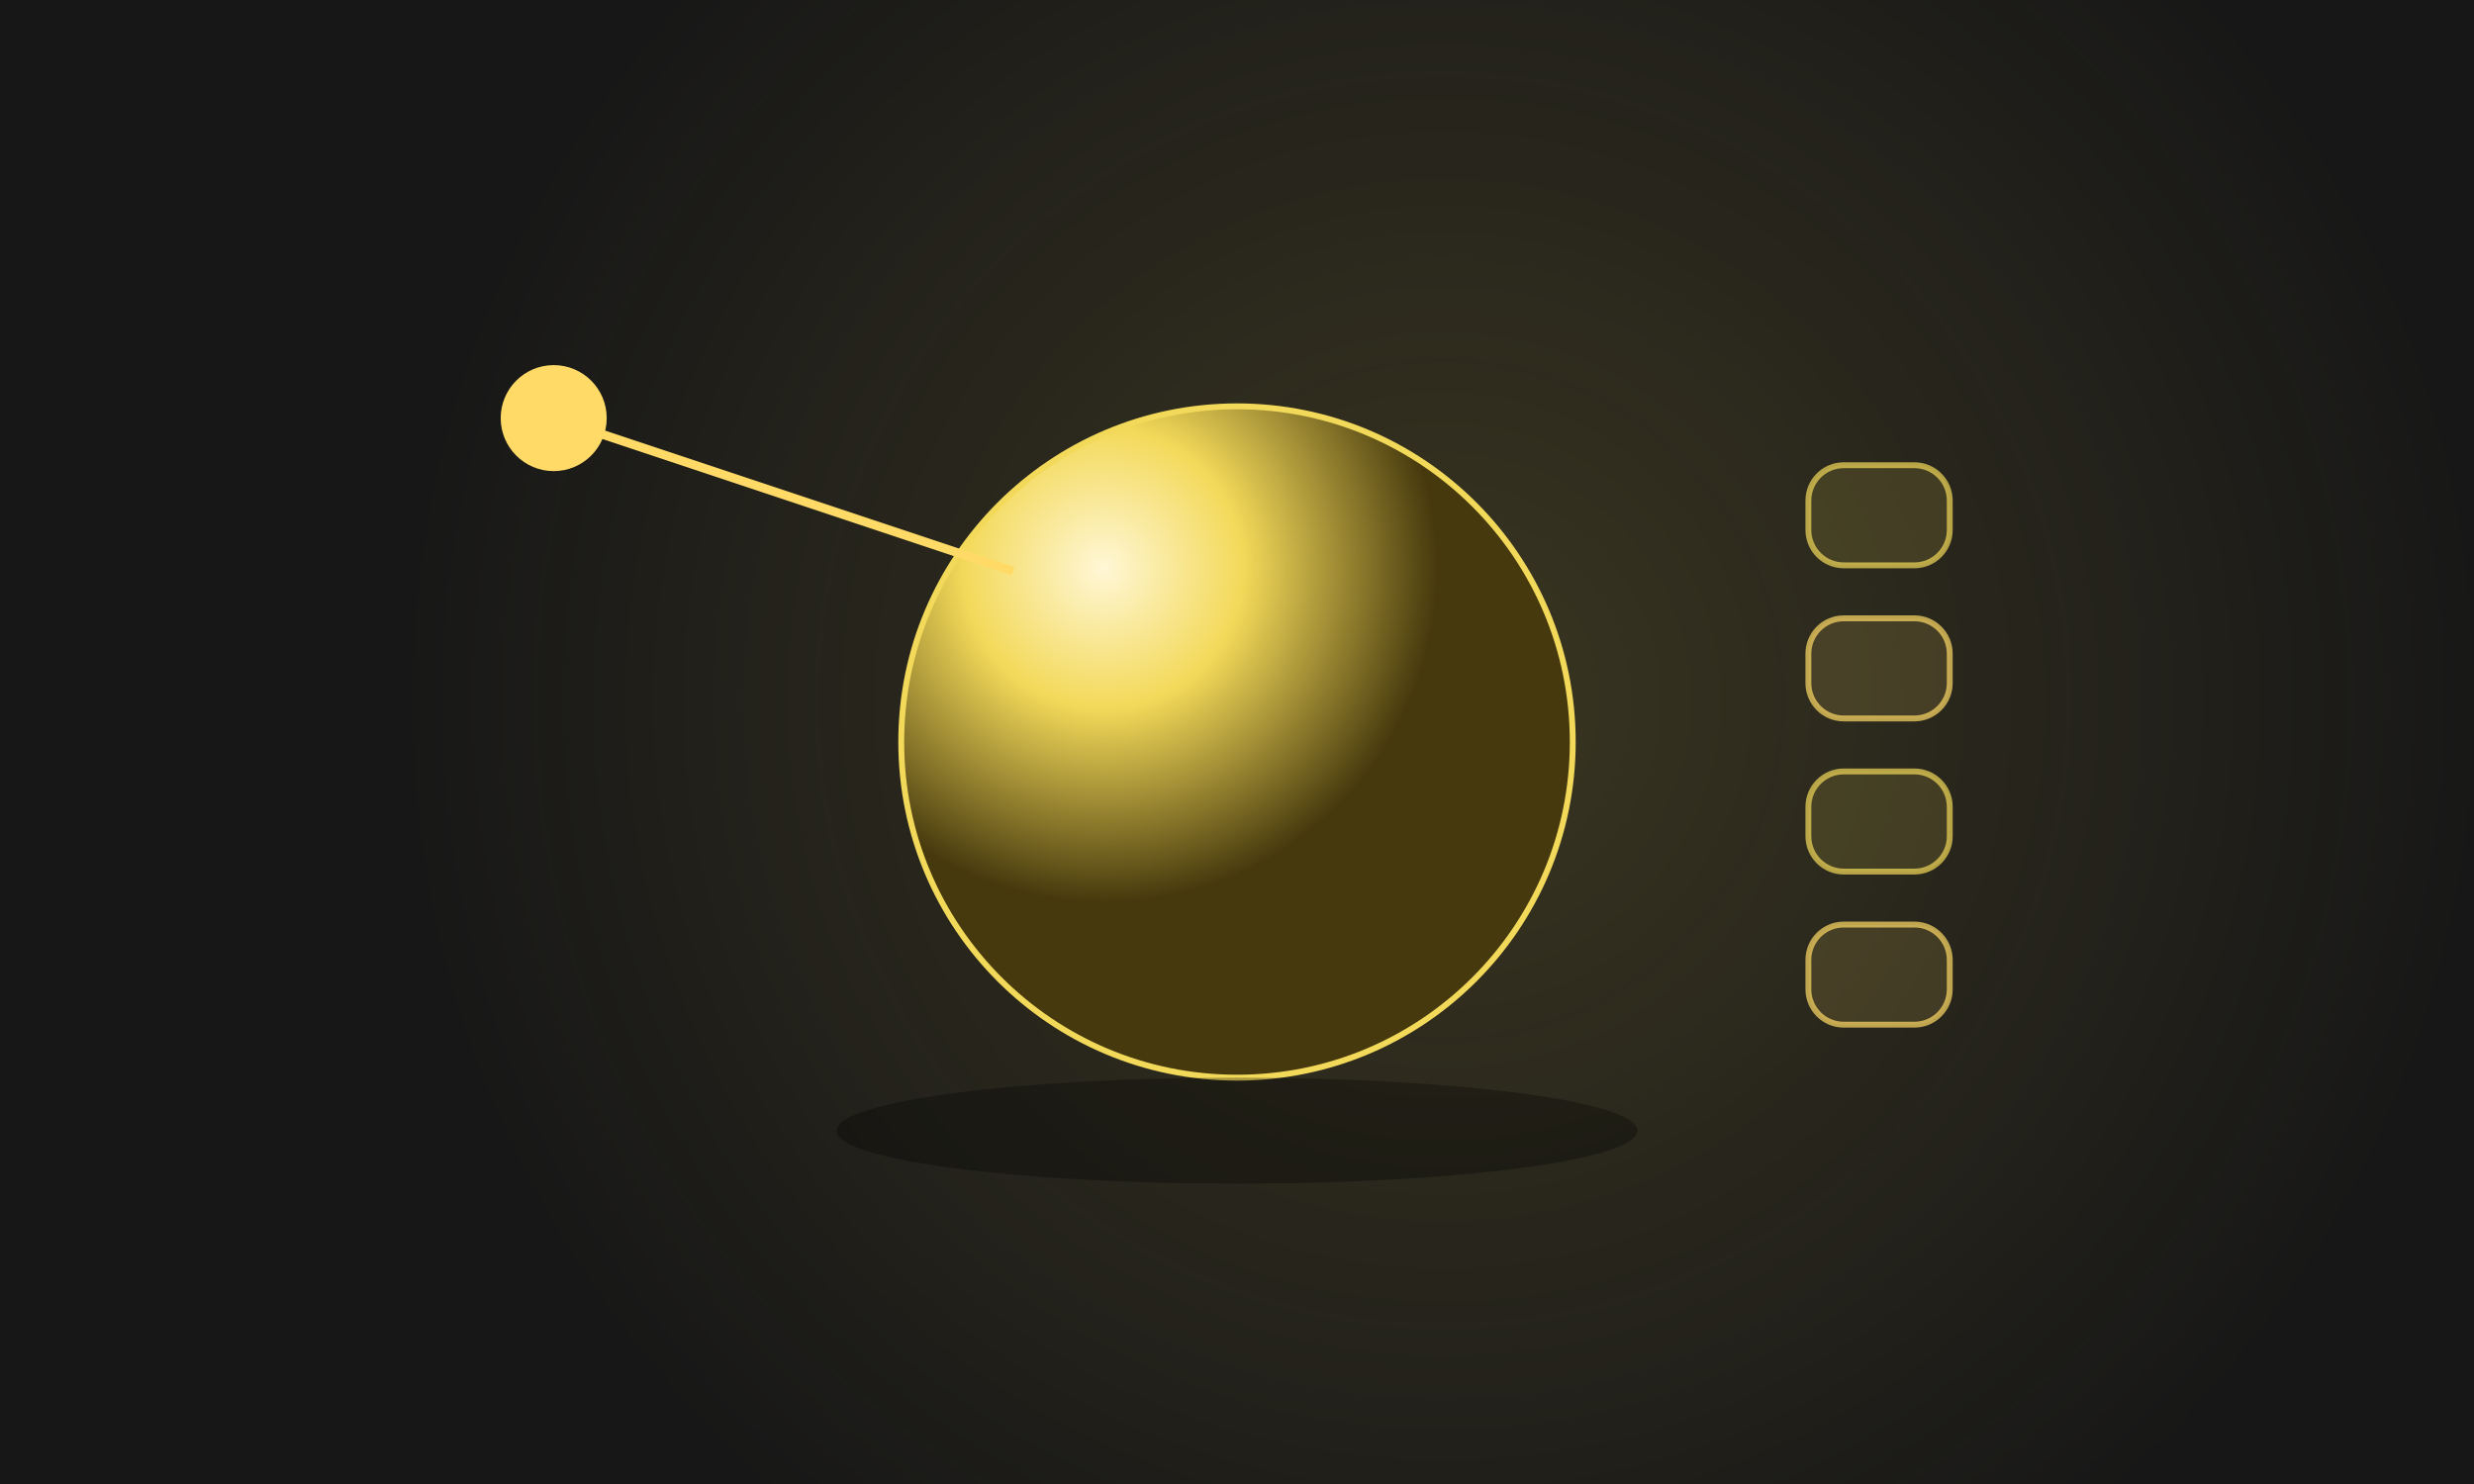
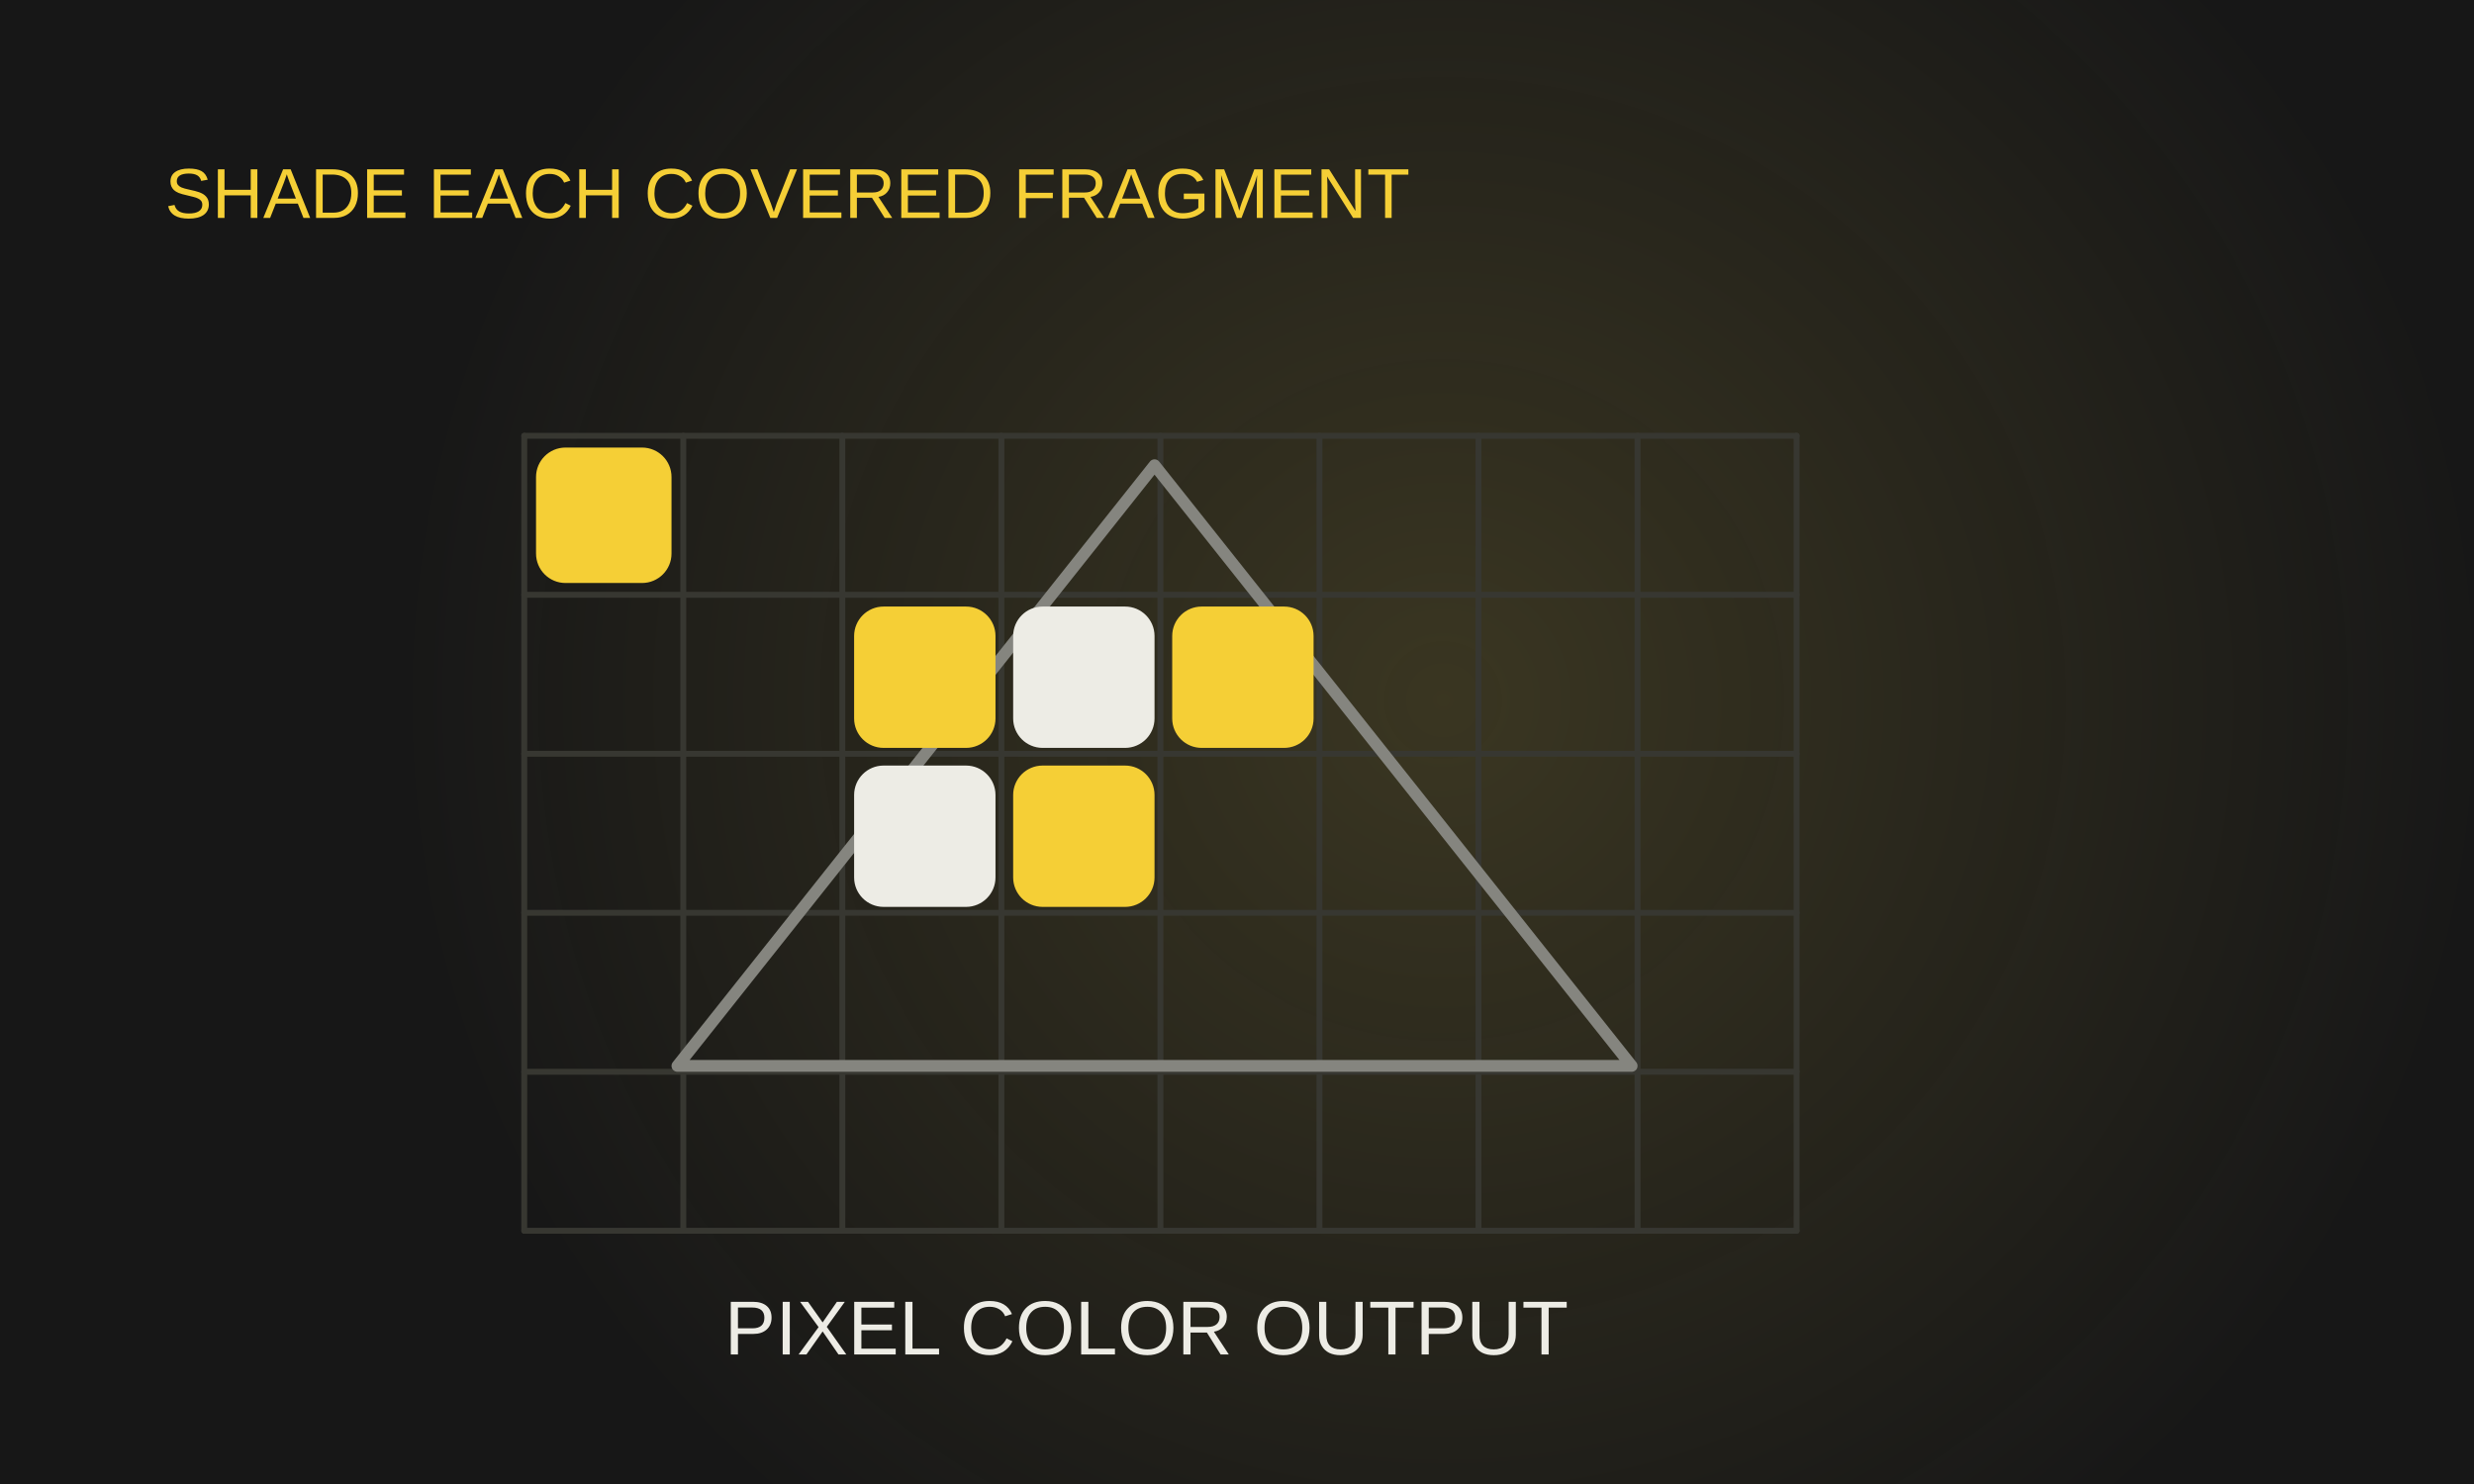
<svg xmlns="http://www.w3.org/2000/svg" class="article-cover" viewBox="0 0 420 252" role="img" aria-label="픽셀 셰이더 개념 도식">
  <defs>
    <radialGradient id="cover-fragment-shader-glow">
      <stop stop-color="hsl(50 86% 65%)" stop-opacity=".16" />
      <stop offset="1" stop-color="hsl(50 86% 65%)" stop-opacity="0" />
    </radialGradient>
    <radialGradient id="cover-fragment-shader-orb" cx="30%" cy="24%">
      <stop stop-color="#fff7d6" />
      <stop offset=".42" stop-color="hsl(50 86% 65%)" />
      <stop offset="1" stop-color="#46390d" />
    </radialGradient>
  </defs>
  <rect width="420" height="252" fill="#171717" />
  <circle cx="245" cy="119" r="175" fill="url(#cover-fragment-shader-glow)" />
-   <circle cx="210" cy="126" r="57" fill="url(#cover-fragment-shader-orb)" stroke="hsl(50 86% 65%)" />
-   <ellipse cx="210" cy="192" rx="68" ry="9" fill="#000" fill-opacity=".3" />
-   <path d="M94 71L172 97" stroke="#ffda66" stroke-width="1.5" fill="none" />
-   <circle cx="94" cy="71" r="9" fill="#ffda66" />
-   <rect x="307" y="79" width="24" height="17" rx="6" fill="hsl(50 86% 65%)" fill-opacity=".13" stroke="hsl(50 86% 65%)" stroke-opacity=".7" />
-   <rect x="307" y="105" width="24" height="17" rx="6" fill="#ffda66" fill-opacity=".13" stroke="#ffda66" stroke-opacity=".7" />
-   <rect x="307" y="131" width="24" height="17" rx="6" fill="hsl(50 86% 65%)" fill-opacity=".13" stroke="hsl(50 86% 65%)" stroke-opacity=".7" />
-   <rect x="307" y="157" width="24" height="17" rx="6" fill="#ffda66" fill-opacity=".13" stroke="#ffda66" stroke-opacity=".7" />
+   <g class="technical-scene" data-scene="fragment-shader">
+     <text x="28" y="37" fill="#f5cf36" font-family="Arial,sans-serif" font-size="12">SHADE EACH COVERED FRAGMENT</text>
+     <path d="M89 74v135" fill="none" stroke="#373731" stroke-width="1" stroke-linecap="round" stroke-linejoin="round" />
+     <path d="M116 74v135" fill="none" stroke="#373731" stroke-width="1" stroke-linecap="round" stroke-linejoin="round" />
+     <path d="M143 74v135" fill="none" stroke="#373731" stroke-width="1" stroke-linecap="round" stroke-linejoin="round" />
+     <path d="M170 74v135" fill="none" stroke="#373731" stroke-width="1" stroke-linecap="round" stroke-linejoin="round" />
+     <path d="M197 74v135" fill="none" stroke="#373731" stroke-width="1" stroke-linecap="round" stroke-linejoin="round" />
+     <path d="M224 74v135" fill="none" stroke="#373731" stroke-width="1" stroke-linecap="round" stroke-linejoin="round" />
+     <path d="M251 74v135" fill="none" stroke="#373731" stroke-width="1" stroke-linecap="round" stroke-linejoin="round" />
+     <path d="M278 74v135" fill="none" stroke="#373731" stroke-width="1" stroke-linecap="round" stroke-linejoin="round" />
+     <path d="M305 74v135" fill="none" stroke="#373731" stroke-width="1" stroke-linecap="round" stroke-linejoin="round" />
+     <path d="M89 74h216" fill="none" stroke="#373731" stroke-width="1" stroke-linecap="round" stroke-linejoin="round" />
+     <path d="M89 101h216" fill="none" stroke="#373731" stroke-width="1" stroke-linecap="round" stroke-linejoin="round" />
+     <path d="M89 128h216" fill="none" stroke="#373731" stroke-width="1" stroke-linecap="round" stroke-linejoin="round" />
+     <path d="M89 155h216" fill="none" stroke="#373731" stroke-width="1" stroke-linecap="round" stroke-linejoin="round" />
+     <path d="M89 182h216" fill="none" stroke="#373731" stroke-width="1" stroke-linecap="round" stroke-linejoin="round" />
+     <path d="M89 209h216" fill="none" stroke="#373731" stroke-width="1" stroke-linecap="round" stroke-linejoin="round" />
+     <path d="M115 181L196 79L277 181Z" fill="none" stroke="#85857f" stroke-width="2" stroke-linecap="round" stroke-linejoin="round" />
+     <rect x="145" y="103" width="24" height="24" rx="5" fill="#f5cf36" />
+     <rect x="172" y="103" width="24" height="24" rx="5" fill="#edece5" />
+     <rect x="199" y="103" width="24" height="24" rx="5" fill="#f5cf36" />
+     <rect x="145" y="130" width="24" height="24" rx="5" fill="#edece5" />
+     <rect x="172" y="130" width="24" height="24" rx="5" fill="#f5cf36" />
+     <g>
+       <rect x="91" y="76" width="23" height="23" rx="5" fill="#f5cf36" />
+       <animateTransform attributeName="transform" type="translate" values="0 0;81 27;135 81;0 0" dur="5s" repeatCount="indefinite" />
+     </g>
+     <text x="123" y="230" fill="#edece5" font-family="Arial,sans-serif" font-size="13">PIXEL COLOR OUTPUT</text>
+   </g>
</svg>
